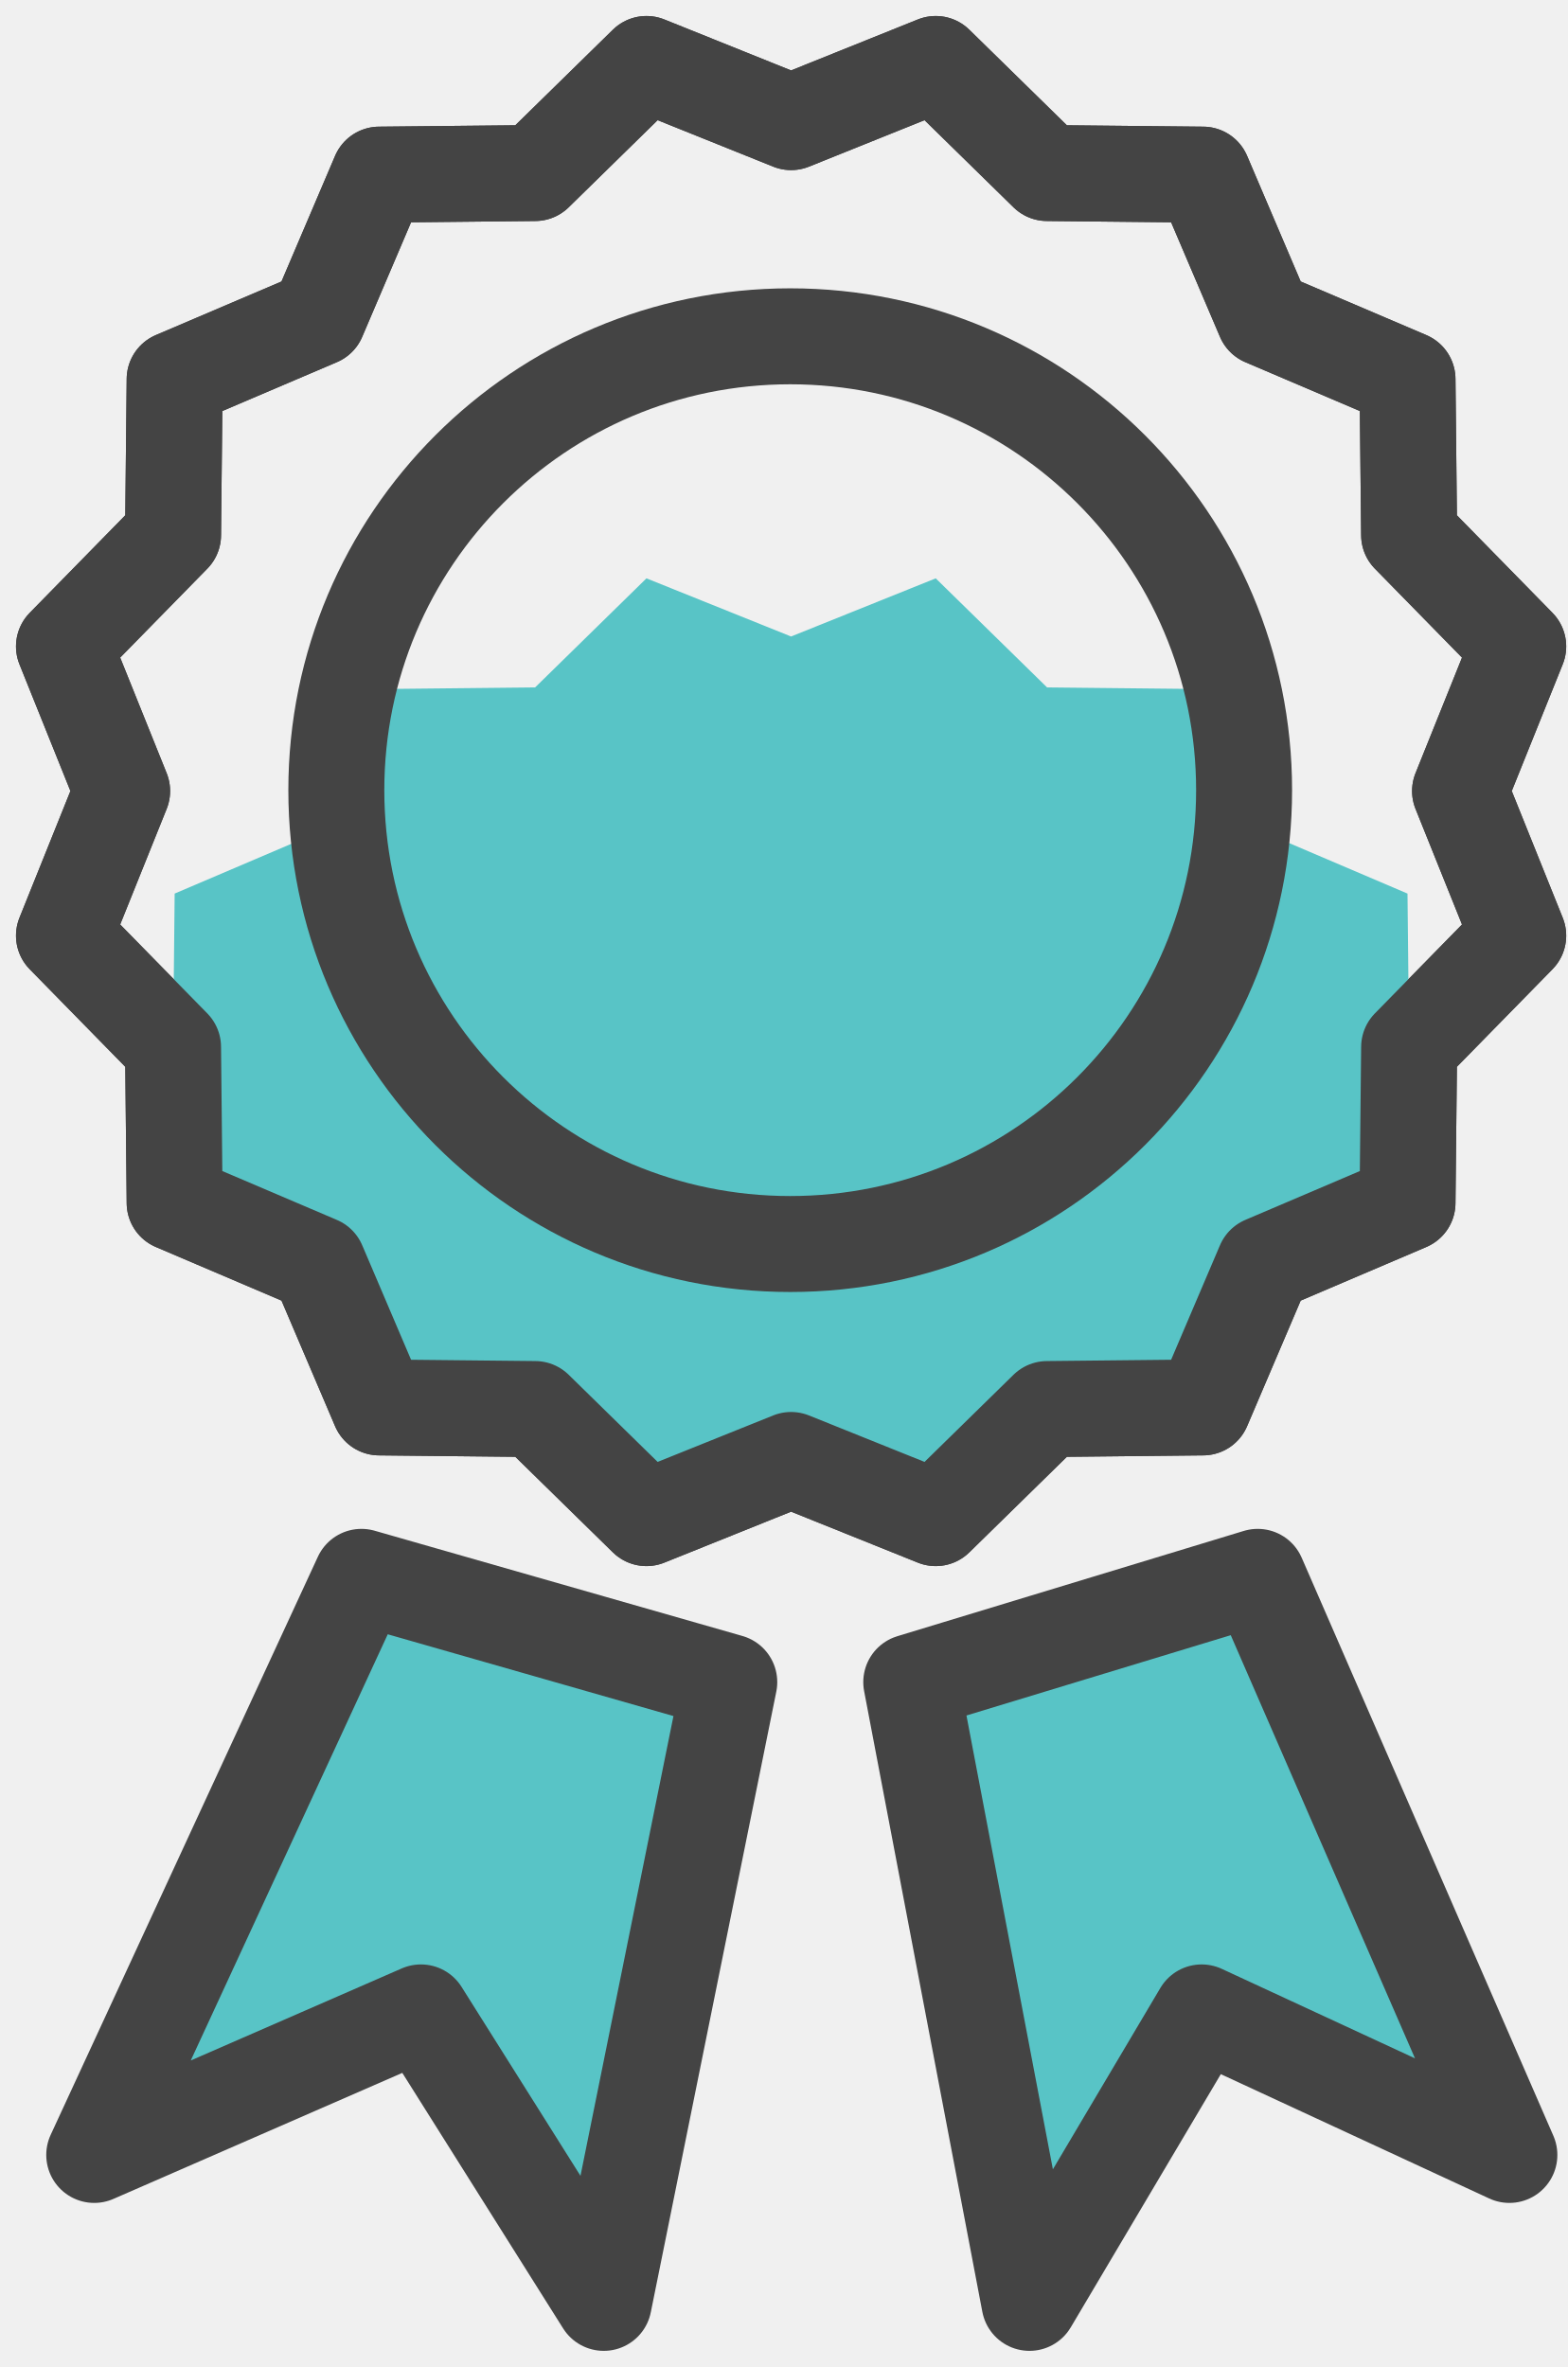
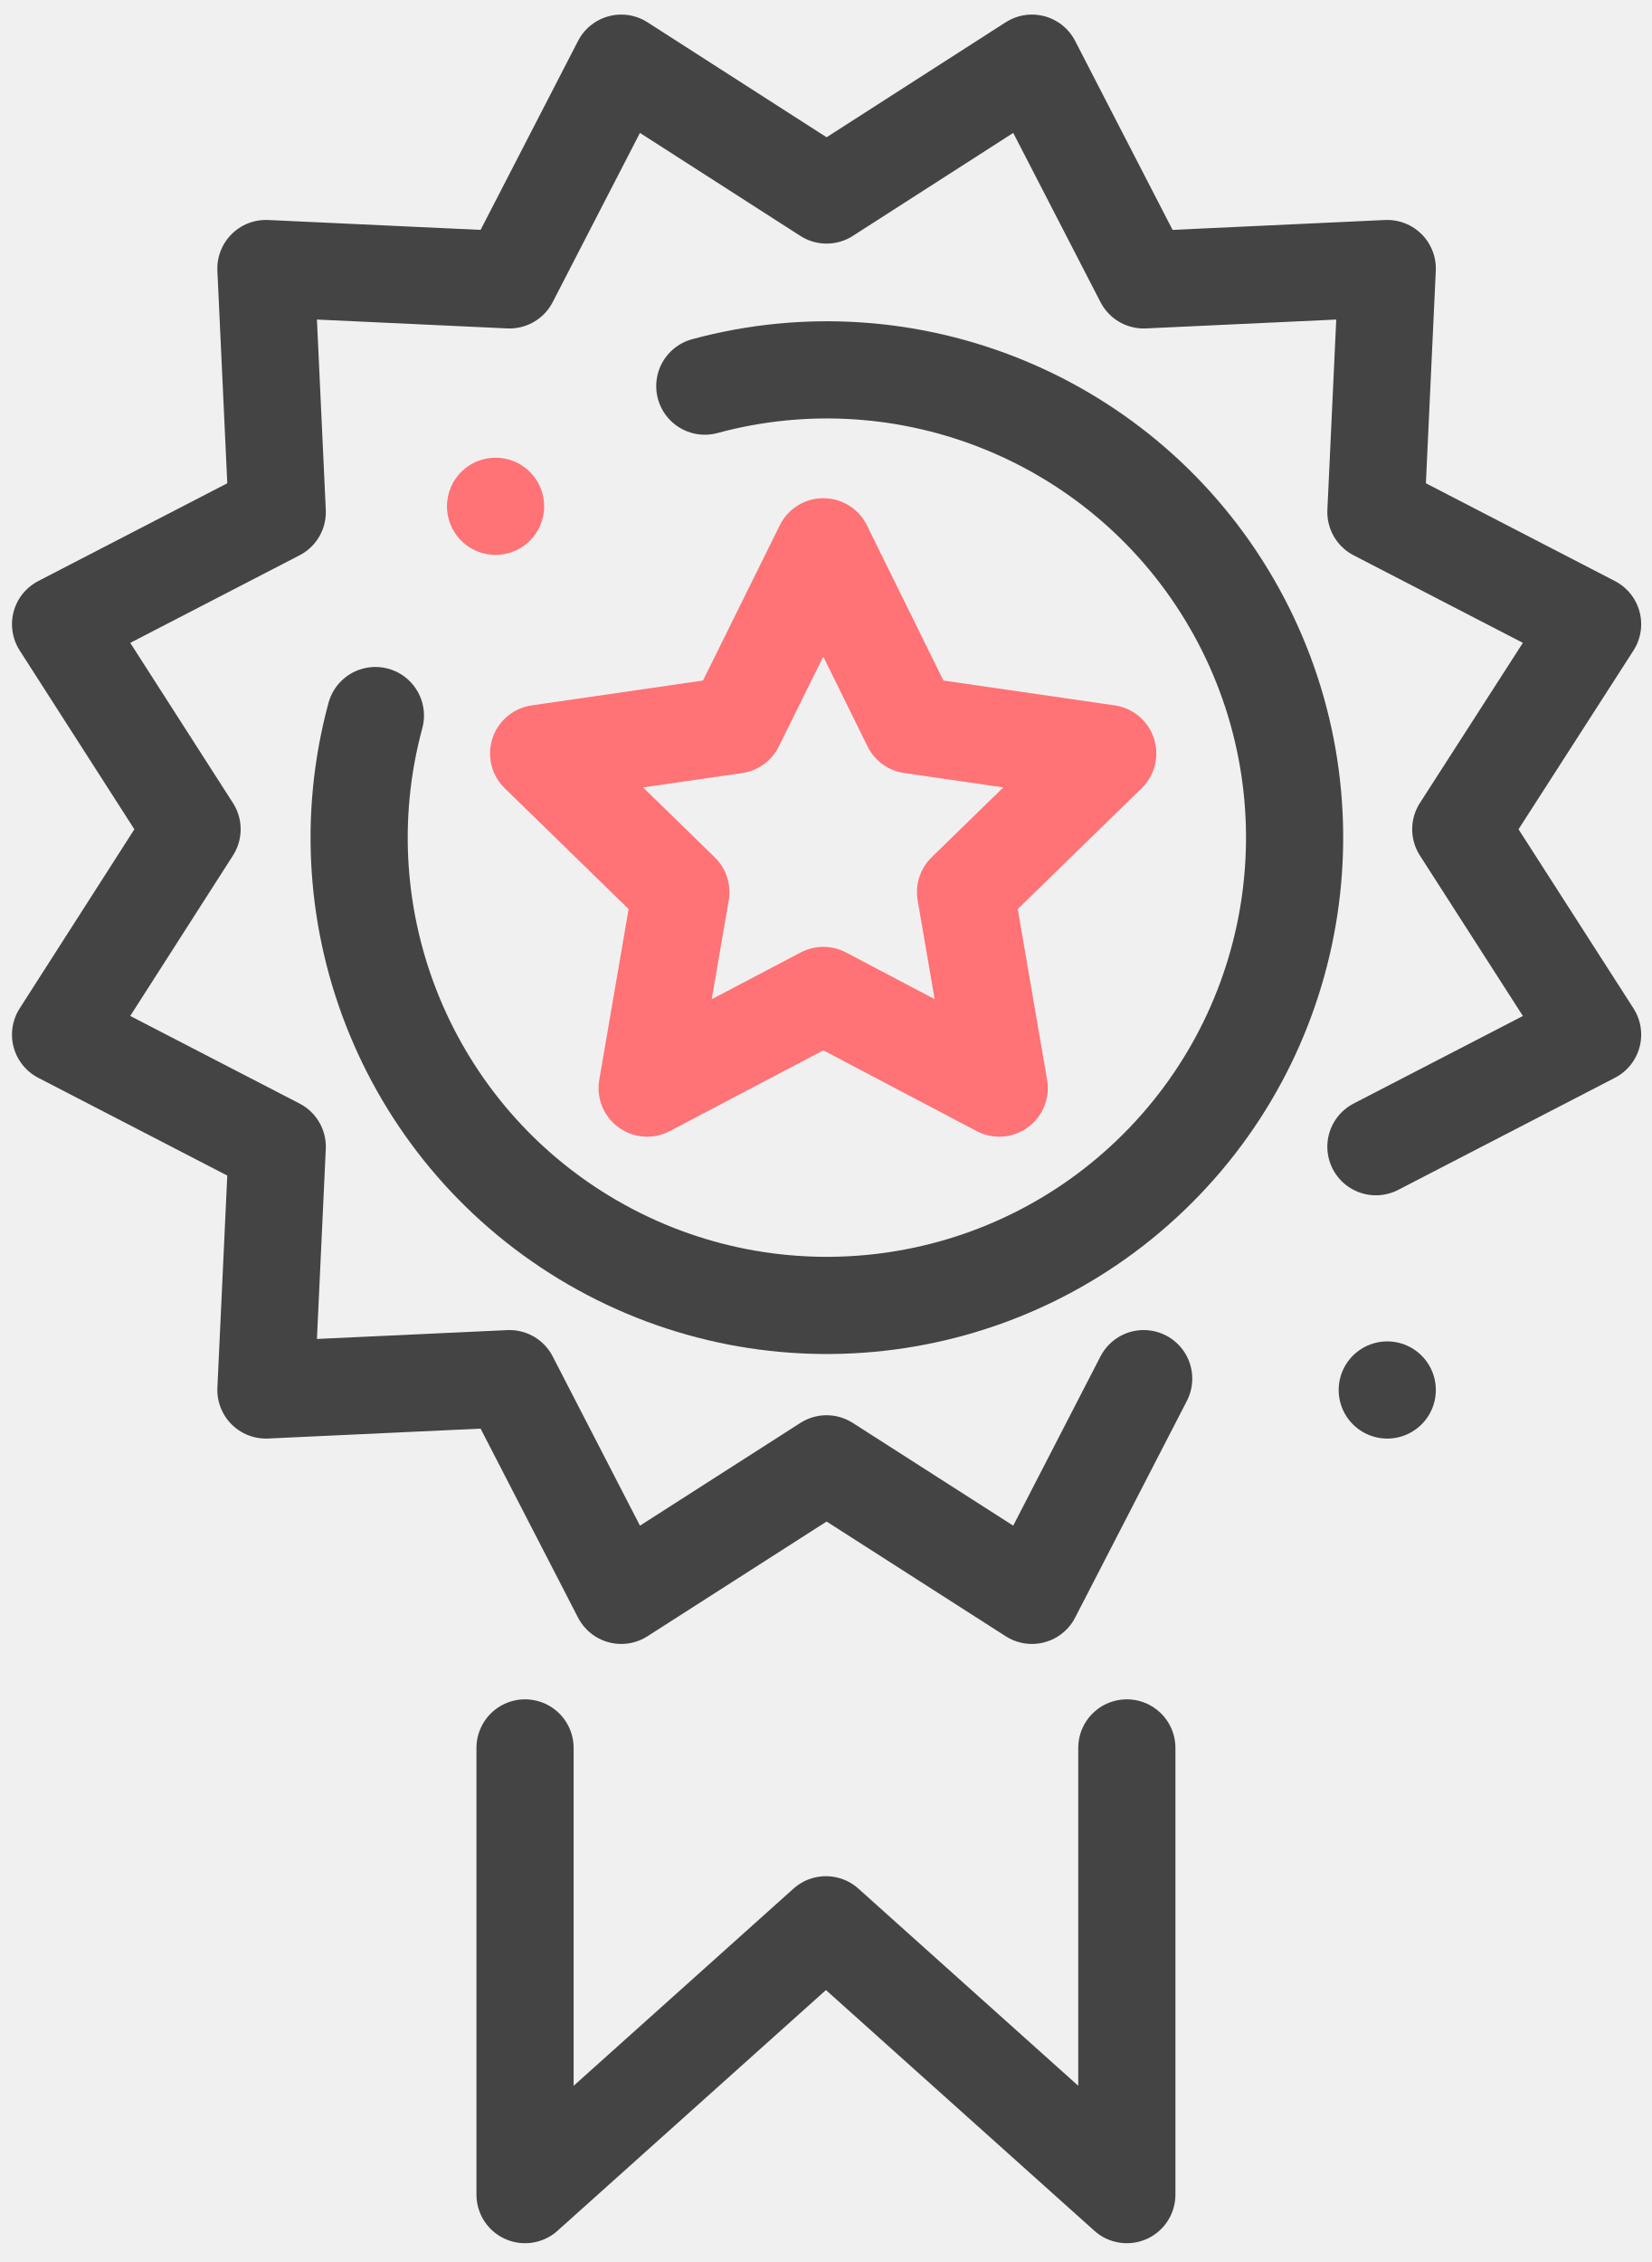
- <svg xmlns="http://www.w3.org/2000/svg" xmlns:xlink="http://www.w3.org/1999/xlink" width="49px" height="74px" viewBox="0 0 49 74" version="1.1">
+ <svg xmlns="http://www.w3.org/2000/svg" id="图层_1" data-name="图层 1" viewBox="0 0 51 69.83">
  <defs>
-     <polygon id="path-1" points="22.73 43.643 18.209 45.461 14.728 42.051 9.855 42 7.943 37.518 3.46 35.606 3.41 30.733 -2.49800181e-15 27.252 1.818 22.73 -2.49800181e-15 18.209 3.41 14.728 3.46 9.855 7.943 7.943 9.855 3.46 14.728 3.41 18.209 -2.02615702e-14 22.73 1.818 27.252 -2.28150832e-14 30.733 3.41 35.606 3.46 37.518 7.943 42 9.855 42.051 14.728 45.461 18.209 43.643 22.73 45.461 27.252 42.051 30.733 42 35.606 37.518 37.518 35.606 42 30.733 42.051 27.252 45.461" />
-     <polygon id="path-3" points="22.73 43.643 18.209 45.461 14.728 42.051 9.855 42 7.943 37.518 3.46 35.606 3.41 30.733 -2.49800181e-15 27.252 1.818 22.73 -2.49800181e-15 18.209 3.41 14.728 3.46 9.855 7.943 7.943 9.855 3.46 14.728 3.41 18.209 -2.01505479e-14 22.73 1.818 27.252 -2.27040609e-14 30.733 3.41 35.606 3.46 37.518 7.943 42 9.855 42.051 14.728 45.461 18.209 43.643 22.73 45.461 27.252 42.051 30.733 42 35.606 37.518 37.518 35.606 42 30.733 42.051 27.252 45.461" />
+     <style>.cls-1,.cls-2{fill:none;stroke-linecap:round;stroke-linejoin:round;stroke-width:3px;}.cls-1{stroke:#444;}.cls-2{stroke:#ff7276;}</style>
  </defs>
-   <g id="Desktop" stroke="none" stroke-width="1" fill="none" fill-rule="evenodd">
-     <g id="Desktop---landlord" transform="translate(-315, -934)">
-       <g id="Highlighted-services" transform="translate(150, 867)">
-         <g id="award" transform="translate(167, 69)">
-           <g id="Group" transform="translate(0.945946, 47.2973)" fill="#58C4C6" stroke="#444444" stroke-linecap="round" stroke-linejoin="round" stroke-width="3">
-             <polygon id="Path-4" points="8.353 0 0 18.073 10.213 13.617 15.928 22.698 19.852 3.291" />
-             <polygon id="Path-4" points="36.371 0 44.239 18.073 34.619 13.617 29.237 22.698 25.541 3.291" />
-           </g>
-           <g id="Group-2">
-             <mask id="mask-2" fill="white">
-               <use xlink:href="#path-1" />
-             </mask>
-             <use id="Star" stroke="#444444" stroke-width="3" stroke-linecap="round" stroke-linejoin="round" xlink:href="#path-1" />
-             <polygon id="Star" fill="#58C4C6" mask="url(#mask-2)" points="22.73 59.724 18.209 61.542 14.728 58.132 9.855 58.081 7.943 53.599 3.46 51.687 3.41 46.814 -2.49800181e-15 43.333 1.818 38.811 -2.49800181e-15 34.29 3.41 30.809 3.46 25.936 7.943 24.024 9.855 19.542 14.728 19.491 18.209 16.081 22.73 17.899 27.252 16.081 30.733 19.491 35.606 19.542 37.518 24.024 42 25.936 42.051 30.809 45.461 34.29 43.643 38.811 45.461 43.333 42.051 46.814 42 51.687 37.518 53.599 35.606 58.081 30.733 58.132 27.252 61.542" />
-           </g>
-           <mask id="mask-4" fill="white">
-             <use xlink:href="#path-3" />
-           </mask>
-           <use id="Star" stroke="#444444" stroke-width="3" stroke-linecap="round" stroke-linejoin="round" xlink:href="#path-3" />
-           <circle id="Oval" stroke="#444444" stroke-width="3" mask="url(#mask-4)" cx="22.703" cy="22.703" r="14.189" />
-         </g>
-       </g>
-     </g>
-   </g>
+   <polyline class="cls-1" points="35.31 42.56 31.86 49.25 25.52 45.19 19.18 49.25 15.73 42.56 8.21 42.91 8.56 35.4 1.87 31.94 5.93 25.6 1.87 19.27 8.56 15.81 8.21 8.29 15.73 8.64 19.18 1.95 25.52 6.02 31.86 1.95 35.31 8.64 42.83 8.29 42.48 15.81 49.17 19.27 45.1 25.6 49.17 31.94 42.48 35.4" />
+   <line class="cls-1" x1="42.83" y1="42.91" x2="42.83" y2="42.91" />
+   <polygon class="cls-2" points="25.42 30.73 19.98 33.59 21.02 27.54 16.63 23.26 22.7 22.38 25.42 16.88 28.13 22.38 34.2 23.26 29.81 27.54 30.85 33.59 25.42 30.73" />
+   <polyline class="cls-1" points="34.79 53.96 34.79 67.75 25.5 59.42 16.21 67.75 16.21 53.96" />
+   <path class="cls-1" d="M11.59,22.09A14.44,14.44,0,1,0,21.76,11.92" />
+   <line class="cls-2" x1="15.3" y1="15.63" x2="15.3" y2="15.63" />
</svg>
